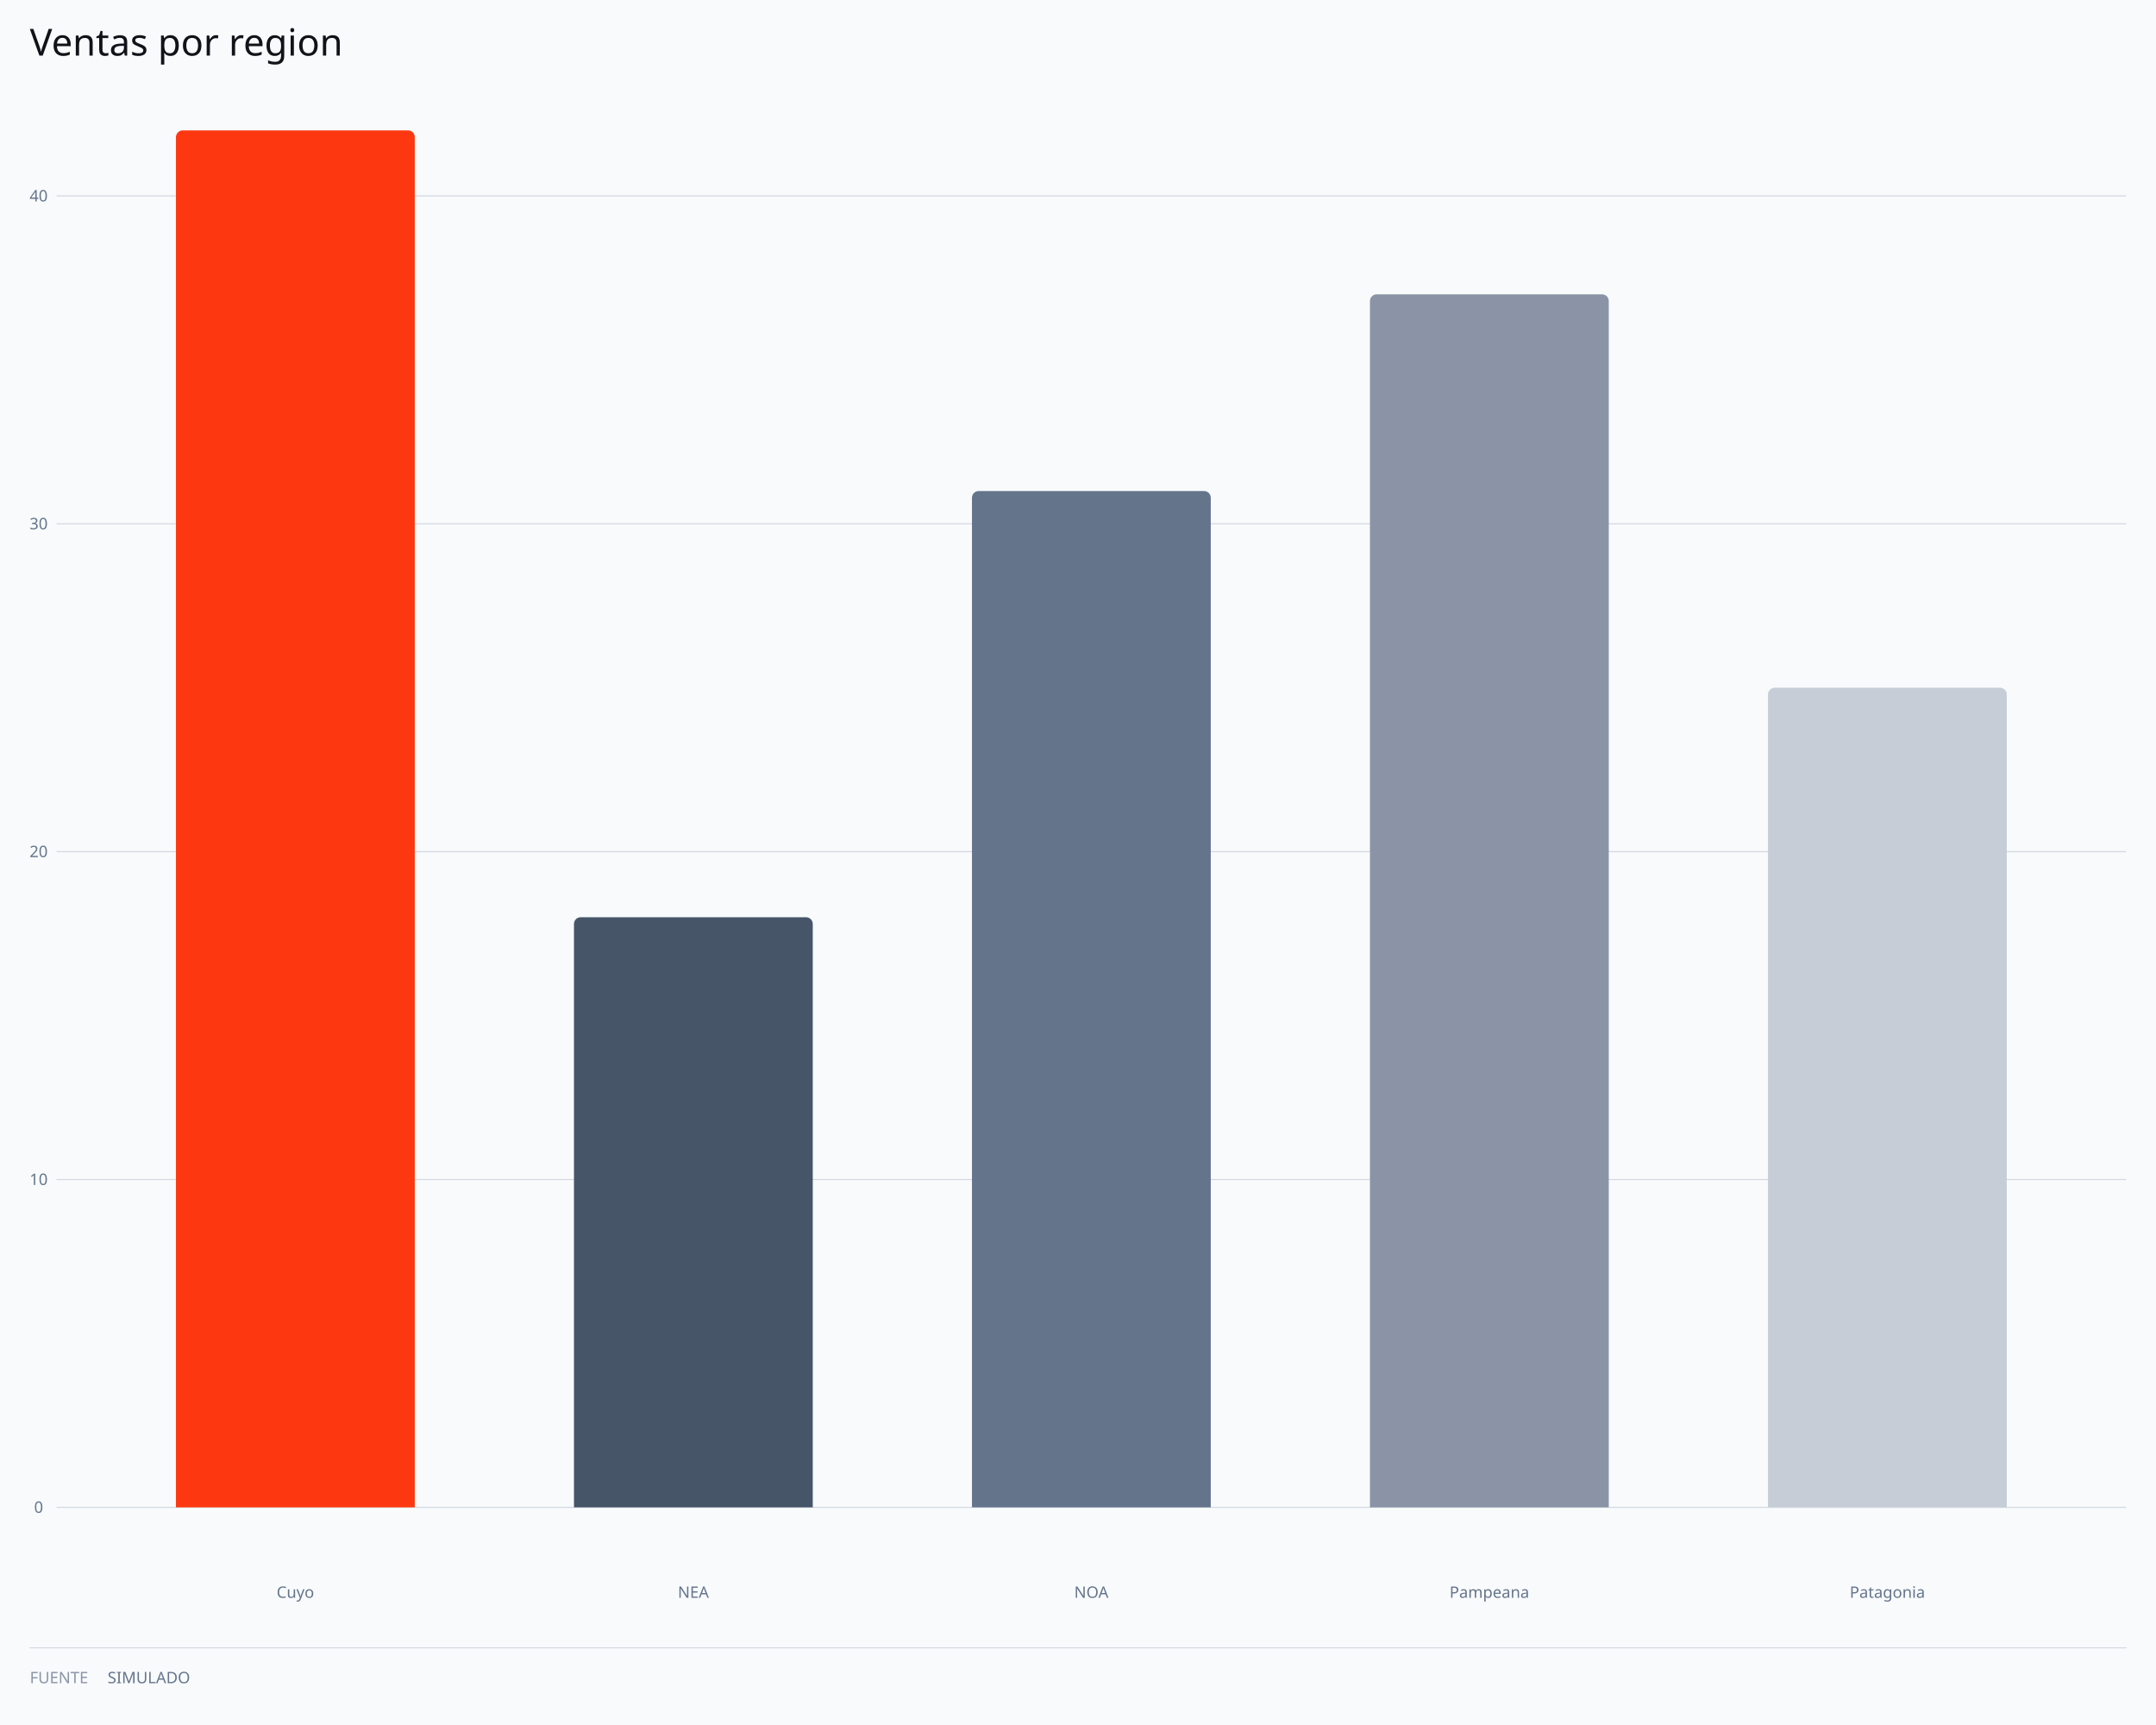
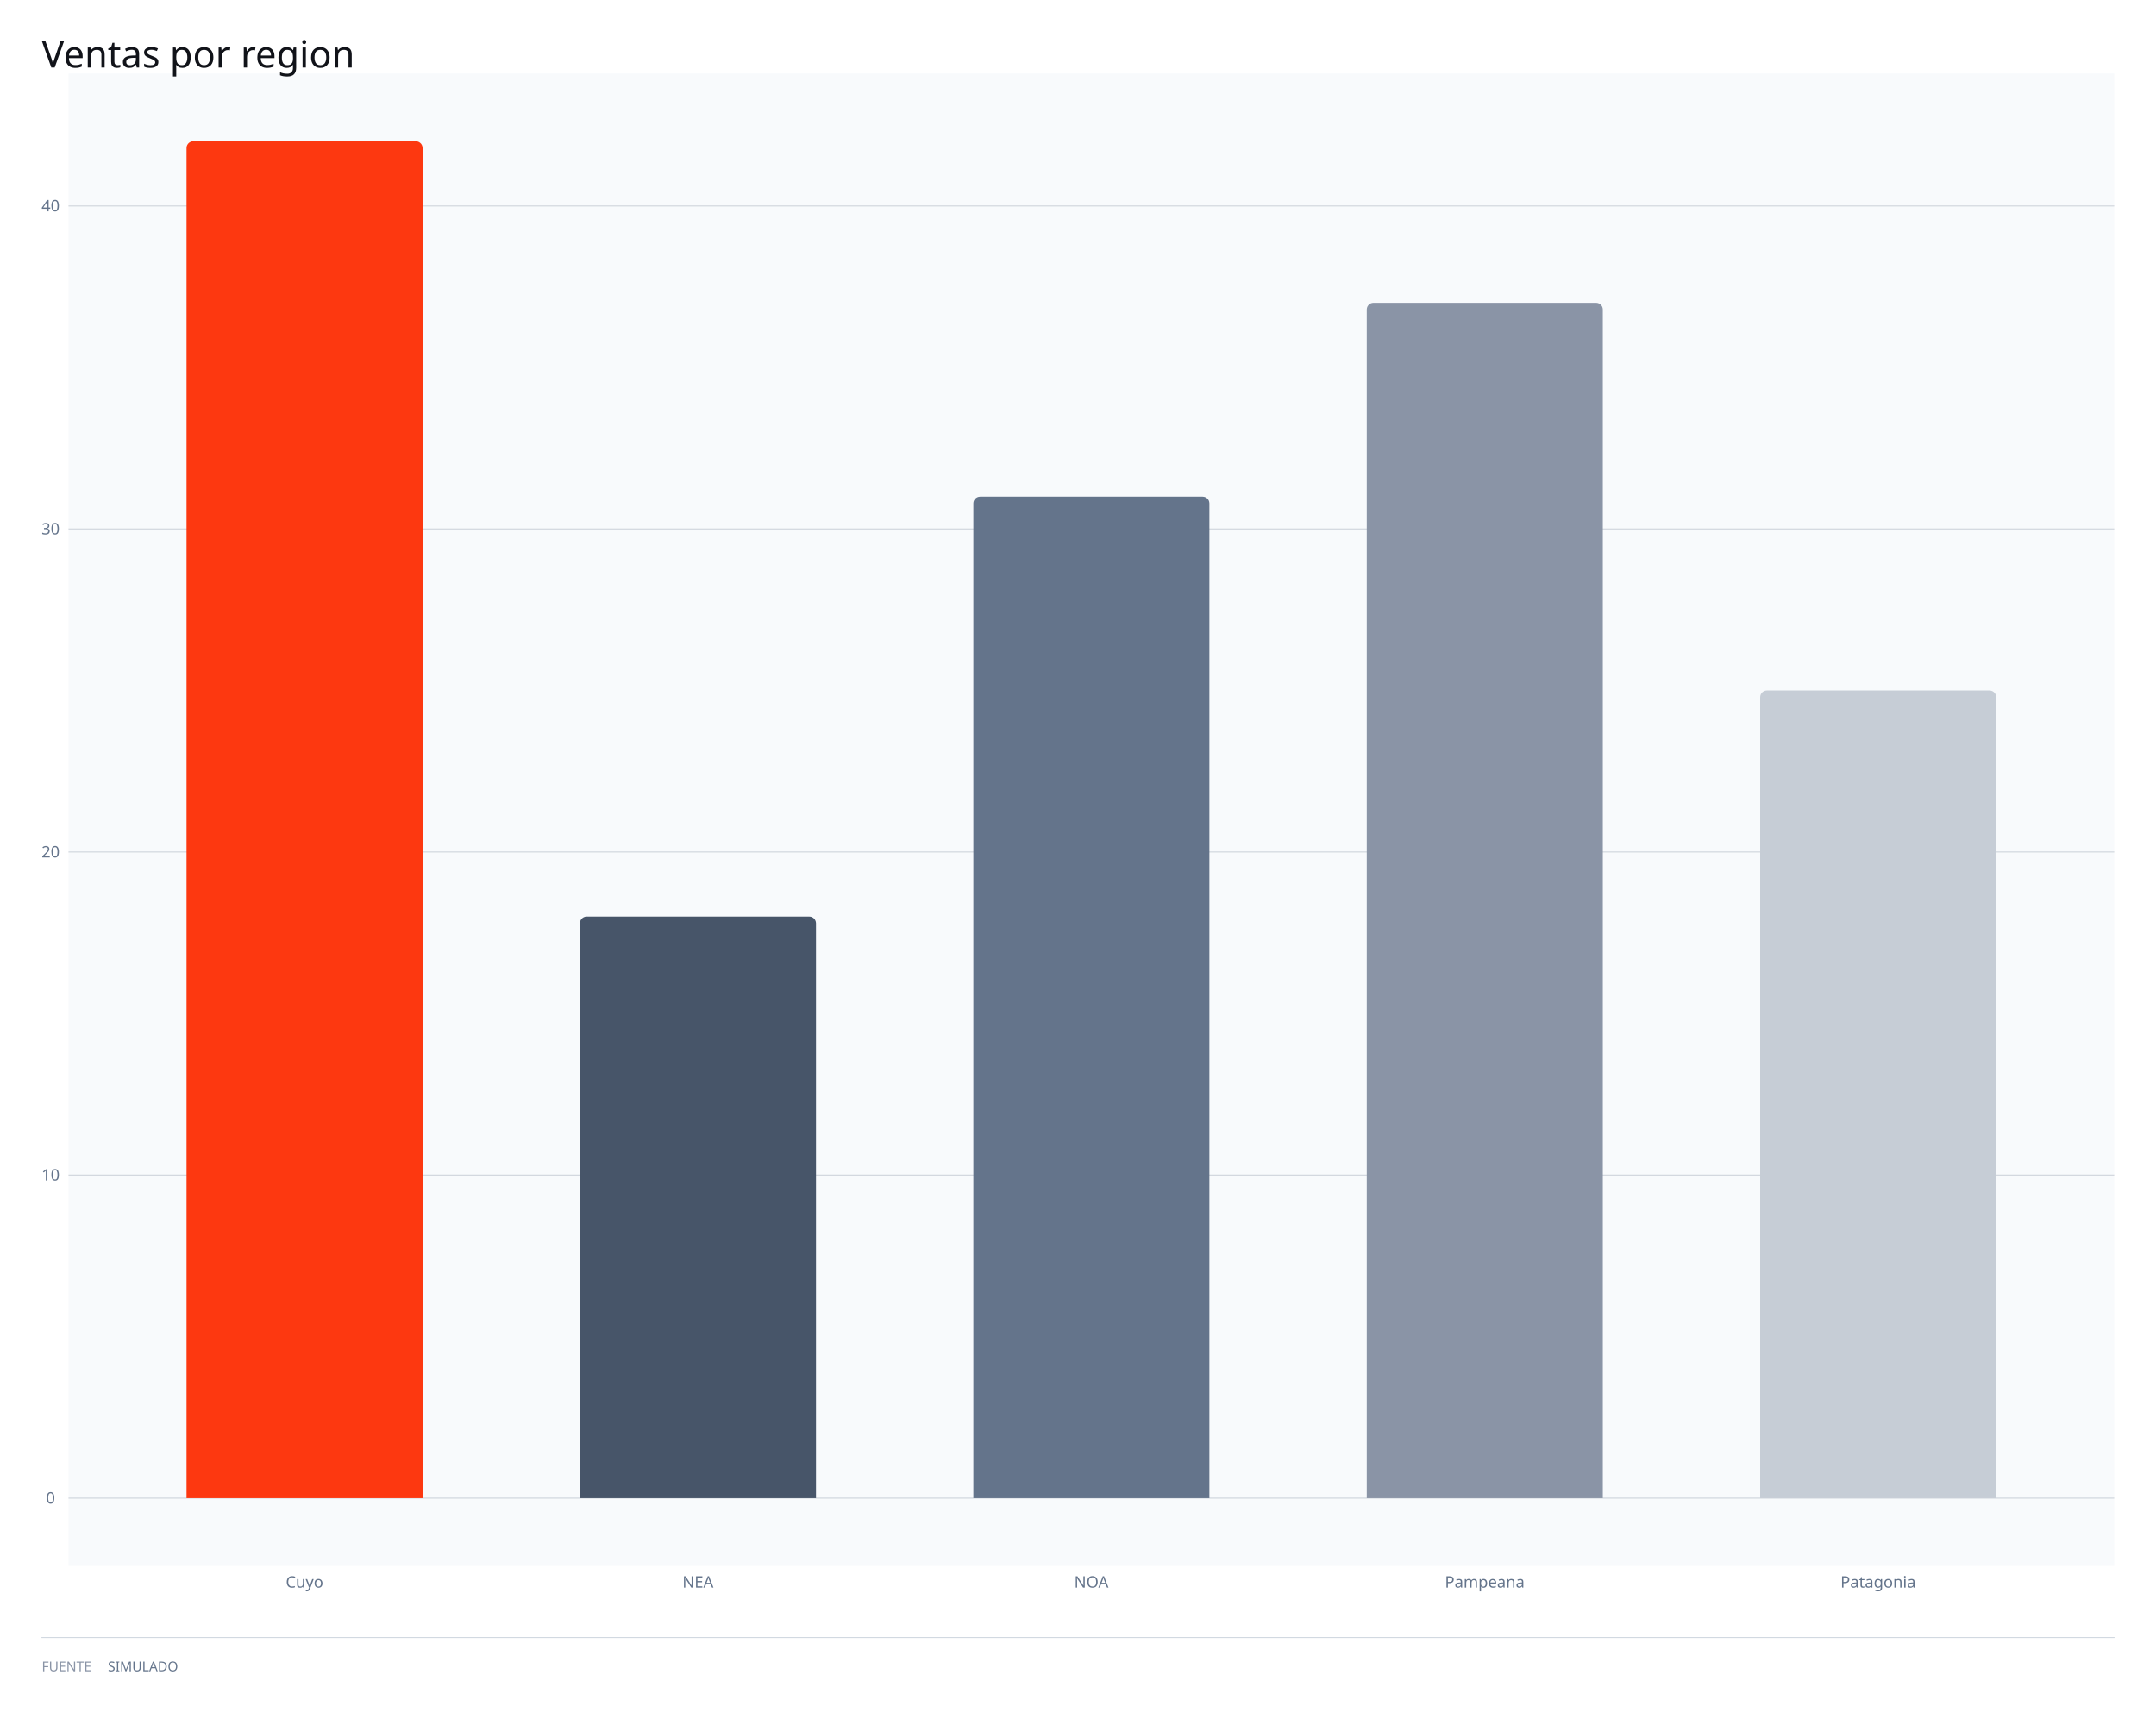
<svg xmlns="http://www.w3.org/2000/svg" class="svglite" data-engine-version="2.0" width="720.00pt" height="576.00pt" viewBox="0 0 720.00 576.00">
  <defs>
    <style type="text/css">
    .svglite line, .svglite polyline, .svglite polygon, .svglite path, .svglite rect, .svglite circle {
      fill: none;
      stroke: #000000;
      stroke-linecap: round;
      stroke-linejoin: round;
      stroke-miterlimit: 10.00;
    }
  </style>
  </defs>
  <rect width="100%" height="100%" style="stroke: none; fill: #FFFFFF;" />
  <defs>
    <clipPath id="cpMC4wMHw3MjAuMDB8MC4wMHw1NzYuMDA=">
      <rect x="0.00" y="0.00" width="720.00" height="576.00" />
    </clipPath>
  </defs>
  <g clip-path="url(#cpMC4wMHw3MjAuMDB8MC4wMHw1NzYuMDA=)">
-     <rect x="0.00" y="0.00" width="720.00" height="576.00" style="stroke-width: 0.65; stroke: none; fill: #F8FAFC;" />
-   </g>
+ </g>
  <defs>
-     <clipPath id="cpMTguODl8NzEwLjA0fDIwLjU1fDUyNi4zMg==">
-       <rect x="18.89" y="20.55" width="691.15" height="505.77" />
+     <clipPath id="cpMjIuODd8NzA2LjA1fDI0LjUzfDUyMi44OA==">
+       <rect x="22.87" y="24.53" width="683.18" height="498.34" />
    </clipPath>
  </defs>
-   <g clip-path="url(#cpMTguODl8NzEwLjA0fDIwLjU1fDUyNi4zMg==)">
-     <rect x="18.89" y="20.55" width="691.15" height="505.77" style="stroke-width: 0.65; stroke: none; fill: #F8FAFC;" />
-     <polyline points="18.89,503.33 710.04,503.33 " style="stroke-width: 0.36; stroke: #64748B; stroke-opacity: 0.25; stroke-linecap: butt;" />
-     <polyline points="18.89,393.85 710.04,393.85 " style="stroke-width: 0.36; stroke: #64748B; stroke-opacity: 0.25; stroke-linecap: butt;" />
-     <polyline points="18.89,284.38 710.04,284.38 " style="stroke-width: 0.36; stroke: #64748B; stroke-opacity: 0.25; stroke-linecap: butt;" />
-     <polyline points="18.89,174.91 710.04,174.91 " style="stroke-width: 0.36; stroke: #64748B; stroke-opacity: 0.25; stroke-linecap: butt;" />
-     <polyline points="18.89,65.43 710.04,65.43 " style="stroke-width: 0.36; stroke: #64748B; stroke-opacity: 0.25; stroke-linecap: butt;" />
-     <polygon points="58.76,503.33 138.51,503.33 138.51,45.78 138.45,45.28 138.29,44.81 138.02,44.38 137.67,44.03 137.24,43.76 136.77,43.59 136.27,43.54 61.00,43.54 60.51,43.59 60.03,43.76 59.61,44.03 59.25,44.38 58.98,44.81 58.82,45.28 58.76,45.78 " style="stroke-width: 0.65; stroke: none; stroke-linecap: butt; stroke-linejoin: miter; fill: #FD3810;" />
-     <polygon points="324.59,503.33 404.34,503.33 404.34,166.20 404.28,165.70 404.11,165.23 403.85,164.80 403.49,164.45 403.07,164.18 402.59,164.02 402.10,163.96 326.83,163.96 326.33,164.02 325.86,164.18 325.43,164.45 325.08,164.80 324.81,165.23 324.65,165.70 324.59,166.20 " style="stroke-width: 0.65; stroke: none; stroke-linecap: butt; stroke-linejoin: miter; fill: #64748B;" />
-     <polygon points="191.68,503.33 271.42,503.33 271.42,308.52 271.37,308.02 271.20,307.54 270.93,307.12 270.58,306.76 270.15,306.50 269.68,306.33 269.18,306.27 193.92,306.27 193.42,306.33 192.94,306.50 192.52,306.76 192.16,307.12 191.90,307.54 191.73,308.02 191.68,308.52 " style="stroke-width: 0.65; stroke: none; stroke-linecap: butt; stroke-linejoin: miter; fill: #475569;" />
-     <polygon points="590.42,503.33 670.16,503.33 670.16,231.88 670.11,231.39 669.94,230.91 669.67,230.49 669.32,230.13 668.89,229.87 668.42,229.70 667.92,229.64 592.66,229.64 592.16,229.70 591.68,229.87 591.26,230.13 590.90,230.49 590.64,230.91 590.47,231.39 590.42,231.88 " style="stroke-width: 0.65; stroke: none; stroke-linecap: butt; stroke-linejoin: miter; fill: #C6CDD6;" />
-     <polygon points="457.50,503.33 537.25,503.33 537.25,100.52 537.19,100.02 537.03,99.54 536.76,99.12 536.41,98.76 535.98,98.50 535.51,98.33 535.01,98.28 459.74,98.28 459.24,98.33 458.77,98.50 458.35,98.76 457.99,99.12 457.72,99.54 457.56,100.02 457.50,100.52 " style="stroke-width: 0.65; stroke: none; stroke-linecap: butt; stroke-linejoin: miter; fill: #8A94A6;" />
+   <g clip-path="url(#cpMjIuODd8NzA2LjA1fDI0LjUzfDUyMi44OA==)">
+     <rect x="22.87" y="24.53" width="683.18" height="498.34" style="stroke-width: 0.65; stroke: none; fill: #F8FAFC;" />
+     <polyline points="22.87,500.23 706.05,500.23 " style="stroke-width: 0.36; stroke: #64748B; stroke-opacity: 0.25; stroke-linecap: butt;" />
+     <polyline points="22.87,392.36 706.05,392.36 " style="stroke-width: 0.36; stroke: #64748B; stroke-opacity: 0.25; stroke-linecap: butt;" />
+     <polyline points="22.87,284.49 706.05,284.49 " style="stroke-width: 0.36; stroke: #64748B; stroke-opacity: 0.25; stroke-linecap: butt;" />
+     <polyline points="22.87,176.63 706.05,176.63 " style="stroke-width: 0.36; stroke: #64748B; stroke-opacity: 0.25; stroke-linecap: butt;" />
+     <polyline points="22.87,68.76 706.05,68.76 " style="stroke-width: 0.36; stroke: #64748B; stroke-opacity: 0.25; stroke-linecap: butt;" />
+     <polygon points="62.29,500.23 141.12,500.23 141.12,49.43 141.06,48.93 140.89,48.46 140.63,48.03 140.27,47.68 139.85,47.41 139.37,47.24 138.87,47.19 64.53,47.19 64.03,47.24 63.56,47.41 63.13,47.68 62.78,48.03 62.51,48.46 62.34,48.93 62.29,49.43 " style="stroke-width: 0.65; stroke: none; stroke-linecap: butt; stroke-linejoin: miter; fill: #FD3810;" />
+     <polygon points="325.05,500.23 403.88,500.23 403.88,168.08 403.82,167.58 403.66,167.11 403.39,166.68 403.03,166.33 402.61,166.06 402.13,165.90 401.64,165.84 327.29,165.84 326.79,165.90 326.32,166.06 325.89,166.33 325.54,166.68 325.27,167.11 325.10,167.58 325.05,168.08 " style="stroke-width: 0.65; stroke: none; stroke-linecap: butt; stroke-linejoin: miter; fill: #64748B;" />
+     <polygon points="193.67,500.23 272.50,500.23 272.50,308.31 272.44,307.81 272.27,307.34 272.01,306.91 271.65,306.56 271.23,306.29 270.75,306.12 270.25,306.07 195.91,306.07 195.41,306.12 194.94,306.29 194.51,306.56 194.16,306.91 193.89,307.34 193.72,307.81 193.67,308.31 " style="stroke-width: 0.65; stroke: none; stroke-linecap: butt; stroke-linejoin: miter; fill: #475569;" />
+     <polygon points="587.81,500.23 666.64,500.23 666.64,232.80 666.58,232.30 666.42,231.83 666.15,231.40 665.79,231.05 665.37,230.78 664.90,230.62 664.40,230.56 590.05,230.56 589.55,230.62 589.08,230.78 588.65,231.05 588.30,231.40 588.03,231.83 587.87,232.30 587.81,232.80 " style="stroke-width: 0.65; stroke: none; stroke-linecap: butt; stroke-linejoin: miter; fill: #C6CDD6;" />
+     <polygon points="456.43,500.23 535.26,500.23 535.26,103.36 535.20,102.86 535.04,102.39 534.77,101.96 534.41,101.61 533.99,101.34 533.51,101.18 533.02,101.12 458.67,101.12 458.17,101.18 457.70,101.34 457.27,101.61 456.92,101.96 456.65,102.39 456.49,102.86 456.43,103.36 " style="stroke-width: 0.65; stroke: none; stroke-linecap: butt; stroke-linejoin: miter; fill: #8A94A6;" />
  </g>
  <g clip-path="url(#cpMC4wMHw3MjAuMDB8MC4wMHw1NzYuMDA=)">
-     <text x="12.91" y="505.15" text-anchor="middle" style="font-size: 5.30px; fill: #64748B; font-family: sans;" textLength="2.95px" lengthAdjust="spacingAndGlyphs">0</text>
-     <text x="12.91" y="395.68" text-anchor="middle" style="font-size: 5.30px; fill: #64748B; font-family: sans;" textLength="5.90px" lengthAdjust="spacingAndGlyphs">10</text>
-     <text x="12.91" y="286.21" text-anchor="middle" style="font-size: 5.30px; fill: #64748B; font-family: sans;" textLength="5.90px" lengthAdjust="spacingAndGlyphs">20</text>
-     <text x="12.91" y="176.73" text-anchor="middle" style="font-size: 5.30px; fill: #64748B; font-family: sans;" textLength="5.90px" lengthAdjust="spacingAndGlyphs">30</text>
-     <text x="12.91" y="67.26" text-anchor="middle" style="font-size: 5.30px; fill: #64748B; font-family: sans;" textLength="5.90px" lengthAdjust="spacingAndGlyphs">40</text>
-     <text x="98.64" y="533.54" text-anchor="middle" style="font-size: 5.30px; fill: #64748B; font-family: sans;" textLength="12.38px" lengthAdjust="spacingAndGlyphs">Cuyo</text>
-     <text x="231.55" y="533.54" text-anchor="middle" style="font-size: 5.30px; fill: #64748B; font-family: sans;" textLength="10.91px" lengthAdjust="spacingAndGlyphs">NEA</text>
-     <text x="364.46" y="533.54" text-anchor="middle" style="font-size: 5.30px; fill: #64748B; font-family: sans;" textLength="11.50px" lengthAdjust="spacingAndGlyphs">NOA</text>
-     <text x="497.38" y="533.54" text-anchor="middle" style="font-size: 5.30px; fill: #64748B; font-family: sans;" textLength="25.66px" lengthAdjust="spacingAndGlyphs">Pampeana</text>
-     <text x="630.29" y="533.54" text-anchor="middle" style="font-size: 5.30px; fill: #64748B; font-family: sans;" textLength="23.89px" lengthAdjust="spacingAndGlyphs">Patagonia</text>
-     <text x="9.96" y="18.56" style="font-size: 12.49px; fill: #111319; font-family: sans;" textLength="98.59px" lengthAdjust="spacingAndGlyphs">Ventas por region</text>
-     <text x="9.96" y="562.05" style="font-size: 5.30px; fill: #8A94A6; font-family: sans;" textLength="21.22px" lengthAdjust="spacingAndGlyphs">FUENTE</text>
-     <text x="35.94" y="562.05" style="font-size: 5.30px; fill: #64748B; font-family: sans;" textLength="27.71px" lengthAdjust="spacingAndGlyphs">SIMULADO</text>
-     <polyline points="9.96,550.23 710.04,550.23 " style="stroke-width: 0.30; stroke: #CFD6DF;" />
+     <text x="16.90" y="502.05" text-anchor="middle" style="font-size: 5.30px; fill: #64748B; font-family: sans;" textLength="2.95px" lengthAdjust="spacingAndGlyphs">0</text>
+     <text x="16.90" y="394.18" text-anchor="middle" style="font-size: 5.30px; fill: #64748B; font-family: sans;" textLength="5.90px" lengthAdjust="spacingAndGlyphs">10</text>
+     <text x="16.90" y="286.32" text-anchor="middle" style="font-size: 5.30px; fill: #64748B; font-family: sans;" textLength="5.90px" lengthAdjust="spacingAndGlyphs">20</text>
+     <text x="16.90" y="178.45" text-anchor="middle" style="font-size: 5.30px; fill: #64748B; font-family: sans;" textLength="5.90px" lengthAdjust="spacingAndGlyphs">30</text>
+     <text x="16.90" y="70.58" text-anchor="middle" style="font-size: 5.30px; fill: #64748B; font-family: sans;" textLength="5.90px" lengthAdjust="spacingAndGlyphs">40</text>
+     <text x="101.70" y="530.11" text-anchor="middle" style="font-size: 5.30px; fill: #64748B; font-family: sans;" textLength="12.38px" lengthAdjust="spacingAndGlyphs">Cuyo</text>
+     <text x="233.08" y="530.11" text-anchor="middle" style="font-size: 5.30px; fill: #64748B; font-family: sans;" textLength="10.91px" lengthAdjust="spacingAndGlyphs">NEA</text>
+     <text x="364.46" y="530.11" text-anchor="middle" style="font-size: 5.30px; fill: #64748B; font-family: sans;" textLength="11.50px" lengthAdjust="spacingAndGlyphs">NOA</text>
+     <text x="495.84" y="530.11" text-anchor="middle" style="font-size: 5.30px; fill: #64748B; font-family: sans;" textLength="25.66px" lengthAdjust="spacingAndGlyphs">Pampeana</text>
+     <text x="627.22" y="530.11" text-anchor="middle" style="font-size: 5.30px; fill: #64748B; font-family: sans;" textLength="23.89px" lengthAdjust="spacingAndGlyphs">Patagonia</text>
+     <text x="13.95" y="22.54" style="font-size: 12.49px; fill: #111319; font-family: sans;" textLength="98.59px" lengthAdjust="spacingAndGlyphs">Ventas por region</text>
+     <text x="13.95" y="558.07" style="font-size: 4.51px; fill: #8A94A6; font-family: sans;" textLength="18.04px" lengthAdjust="spacingAndGlyphs">FUENTE</text>
+     <text x="36.03" y="558.07" style="font-size: 4.51px; fill: #64748B; font-family: sans;" textLength="23.55px" lengthAdjust="spacingAndGlyphs">SIMULADO</text>
+     <polyline points="13.95,546.80 706.05,546.80 " style="stroke-width: 0.30; stroke: #CFD6DF;" />
  </g>
</svg>
